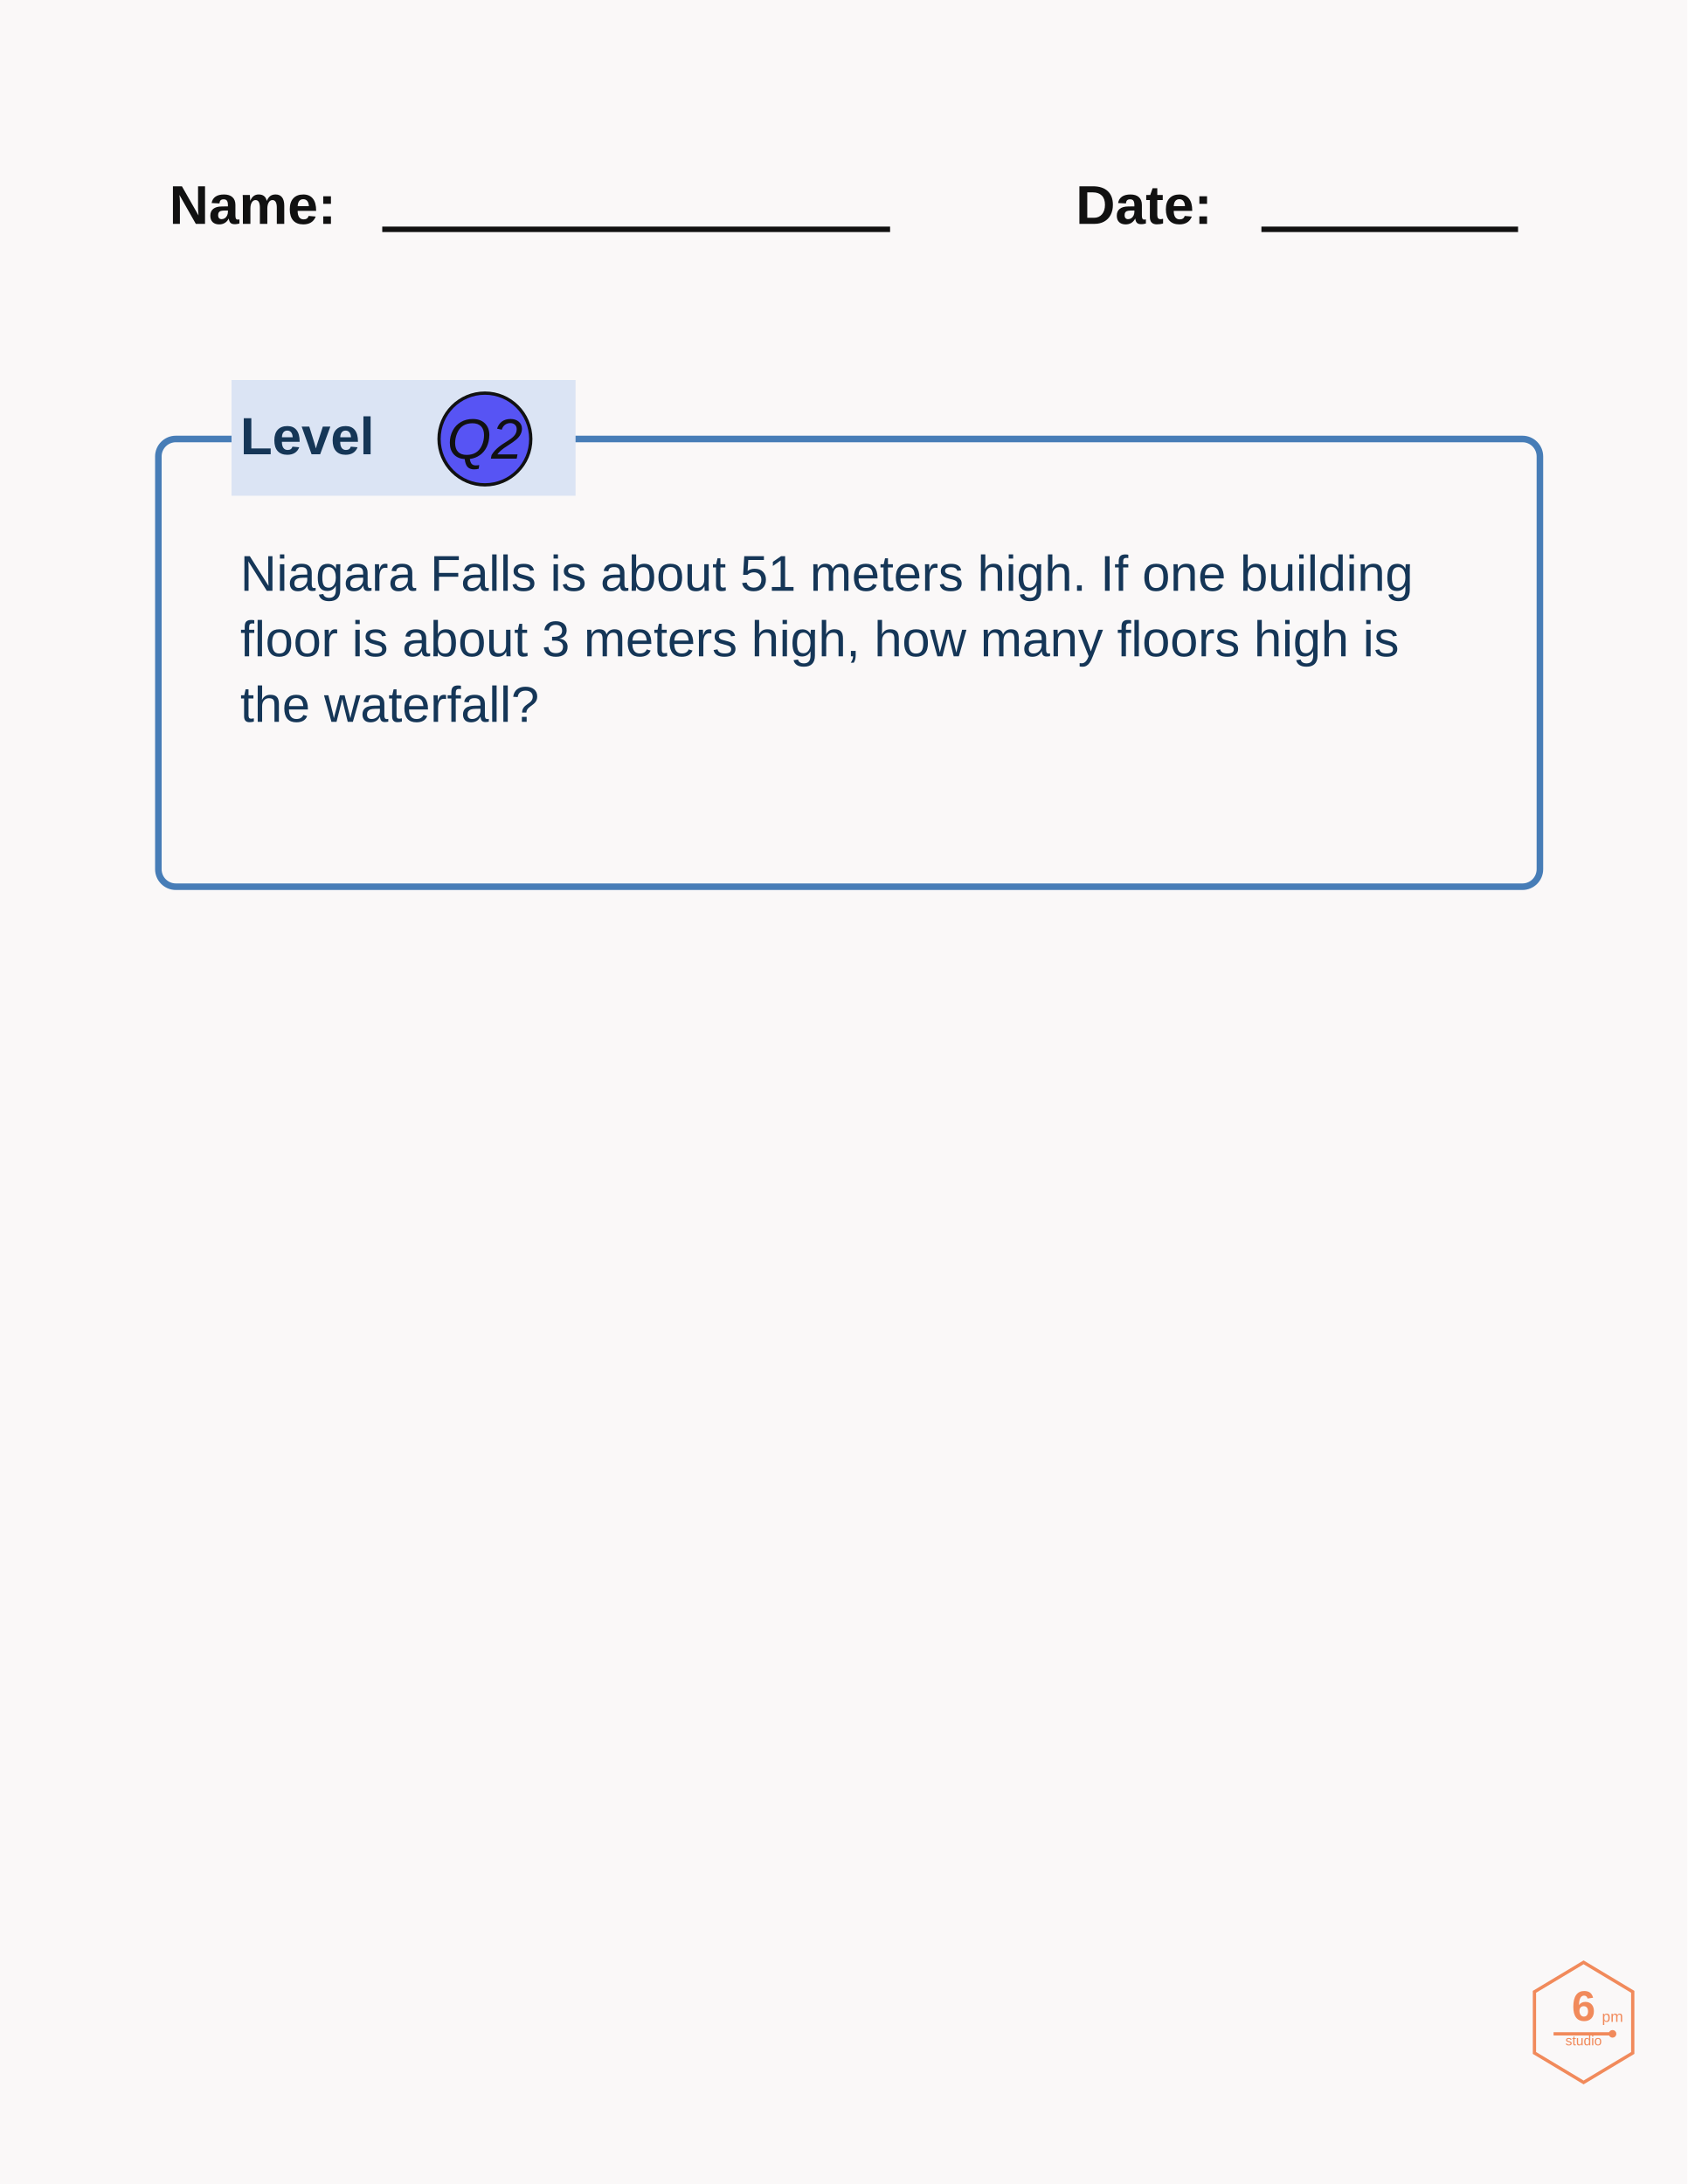
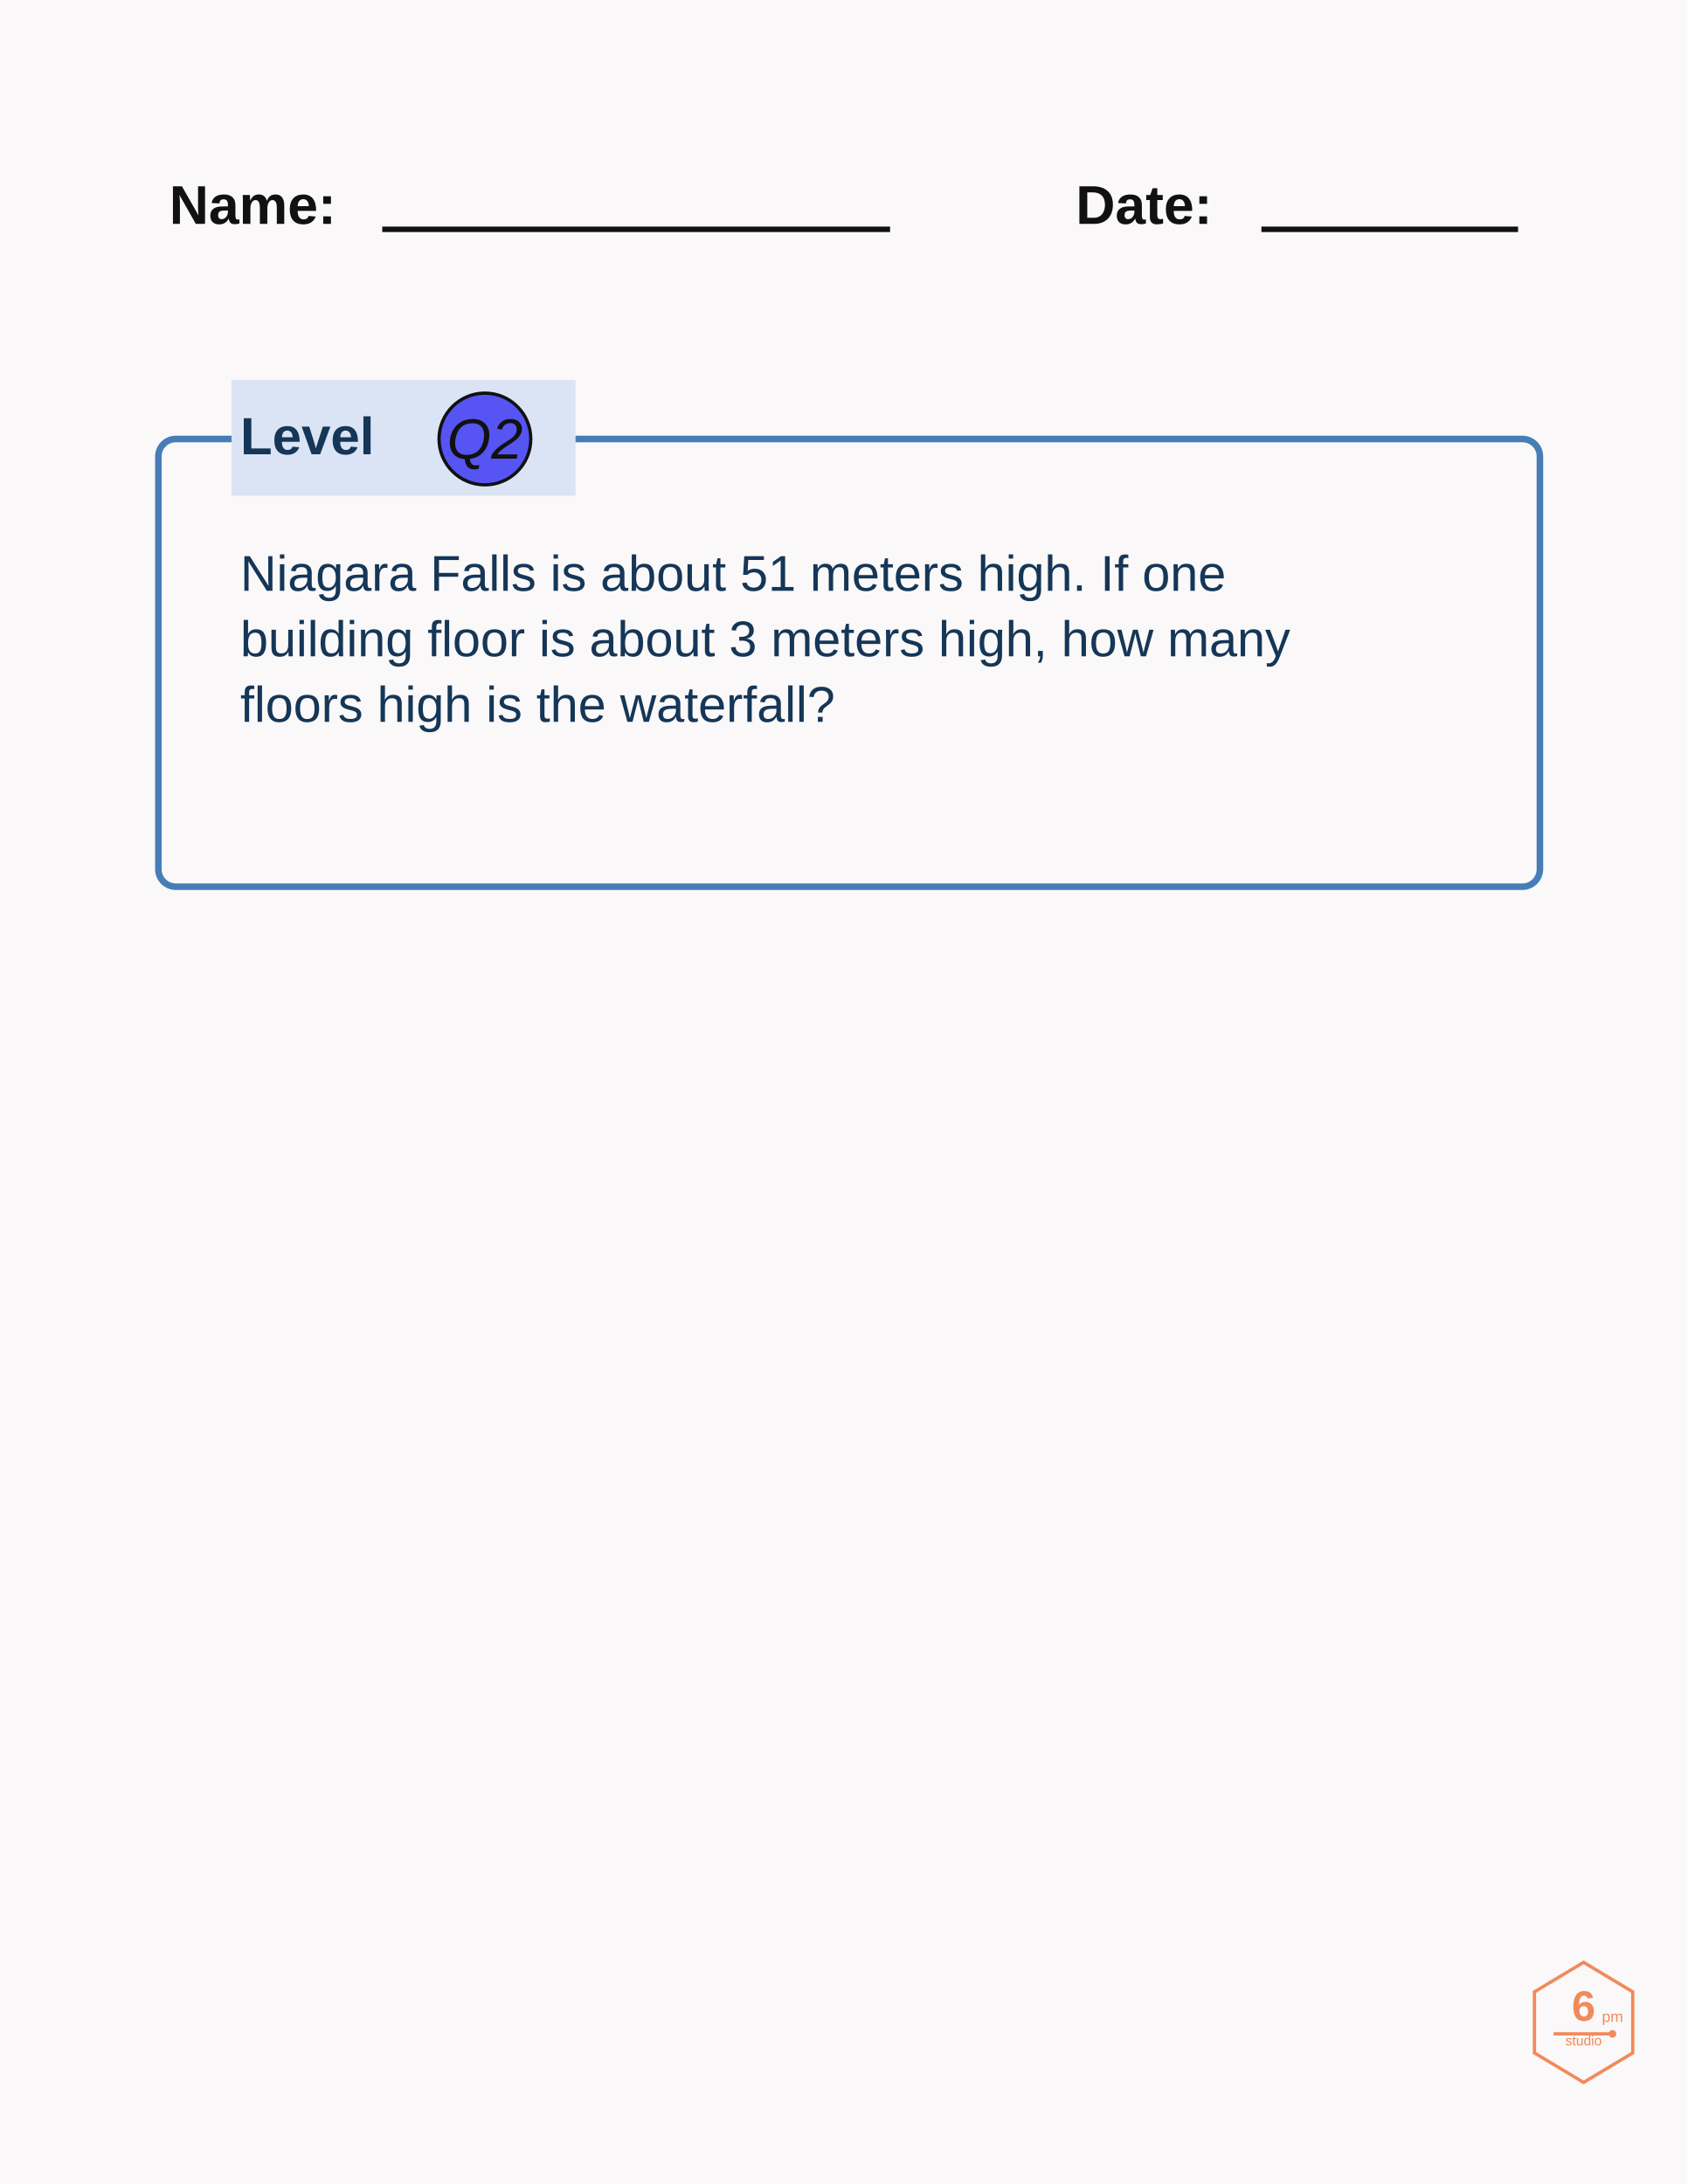
<svg xmlns="http://www.w3.org/2000/svg" width="1545" height="2000" viewBox="0 0 1545 2000" data-template-variant="level2" data-template-version="1.0.0" data-month="10" data-day="24">
  <rect width="1545" height="2000" fill="#faf8f8" />
  <g fill="#111" font-family="Arial, Helvetica, sans-serif">
    <text x="155" y="205" font-size="50" font-weight="700">Name:</text>
    <line x1="350" y1="210" x2="815" y2="210" stroke="#111" stroke-width="5" />
    <text x="985" y="205" font-size="50" font-weight="700">Date:</text>
    <line x1="1155" y1="210" x2="1390" y2="210" stroke="#111" stroke-width="5" />
  </g>
  <rect x="145" y="402" width="1265" height="410" rx="16" fill="#faf8f8" stroke="#477db7" stroke-width="6" />
  <rect x="212" y="348" width="315" height="106" fill="#dbe4f4" />
  <text x="220" y="416" fill="#153657" font-family="Arial, Helvetica, sans-serif" font-size="48" font-weight="700">Level</text>
  <circle cx="444" cy="402" r="42" fill="#5754f4" stroke="#111" stroke-width="3" />
  <text x="444" y="420" fill="#111" text-anchor="middle" font-family="Arial, Helvetica, sans-serif" font-size="52" font-style="italic">Q2</text>
-   <text x="220" y="541" fill="#153657" font-family="Arial, Helvetica, sans-serif" font-size="46">Niagara Falls is about 51 meters high. If one building</text>
-   <text x="220" y="601" fill="#153657" font-family="Arial, Helvetica, sans-serif" font-size="46">floor is about 3 meters high, how many floors high is</text>
-   <text x="220" y="661" fill="#153657" font-family="Arial, Helvetica, sans-serif" font-size="46">the waterfall?</text>
+   <text data-content="prompt" x="220" y="541" fill="#153657" font-family="Arial, Helvetica, sans-serif" font-size="46">Niagara Falls is about 51 meters high. If one</text>
+   <text data-content="prompt" x="220" y="601" fill="#153657" font-family="Arial, Helvetica, sans-serif" font-size="46">building floor is about 3 meters high, how many</text>
+   <text data-content="prompt" x="220" y="661" fill="#153657" font-family="Arial, Helvetica, sans-serif" font-size="46">floors high is the waterfall?</text>
  <g transform="translate(1495 1876) scale(0.5) translate(-1495 -1876)">
    <g transform="translate(1305 1710)" fill="none" stroke="#f18a5b" stroke-width="6">
      <path d="M100 8 190 62v112l-90 54-90-54V62Z" />
      <path d="M45 139h110" />
      <circle cx="153" cy="139" r="4" fill="#f18a5b" />
    </g>
    <text x="1405" y="1825" fill="#f18a5b" text-anchor="middle" font-family="Arial, Helvetica, sans-serif" font-size="78" font-weight="700">6</text>
    <text x="1458" y="1827" fill="#f18a5b" text-anchor="middle" font-family="Arial, Helvetica, sans-serif" font-size="28">pm</text>
    <text x="1405" y="1870" fill="#f18a5b" text-anchor="middle" font-family="Arial, Helvetica, sans-serif" font-size="25">studio</text>
  </g>
</svg>
